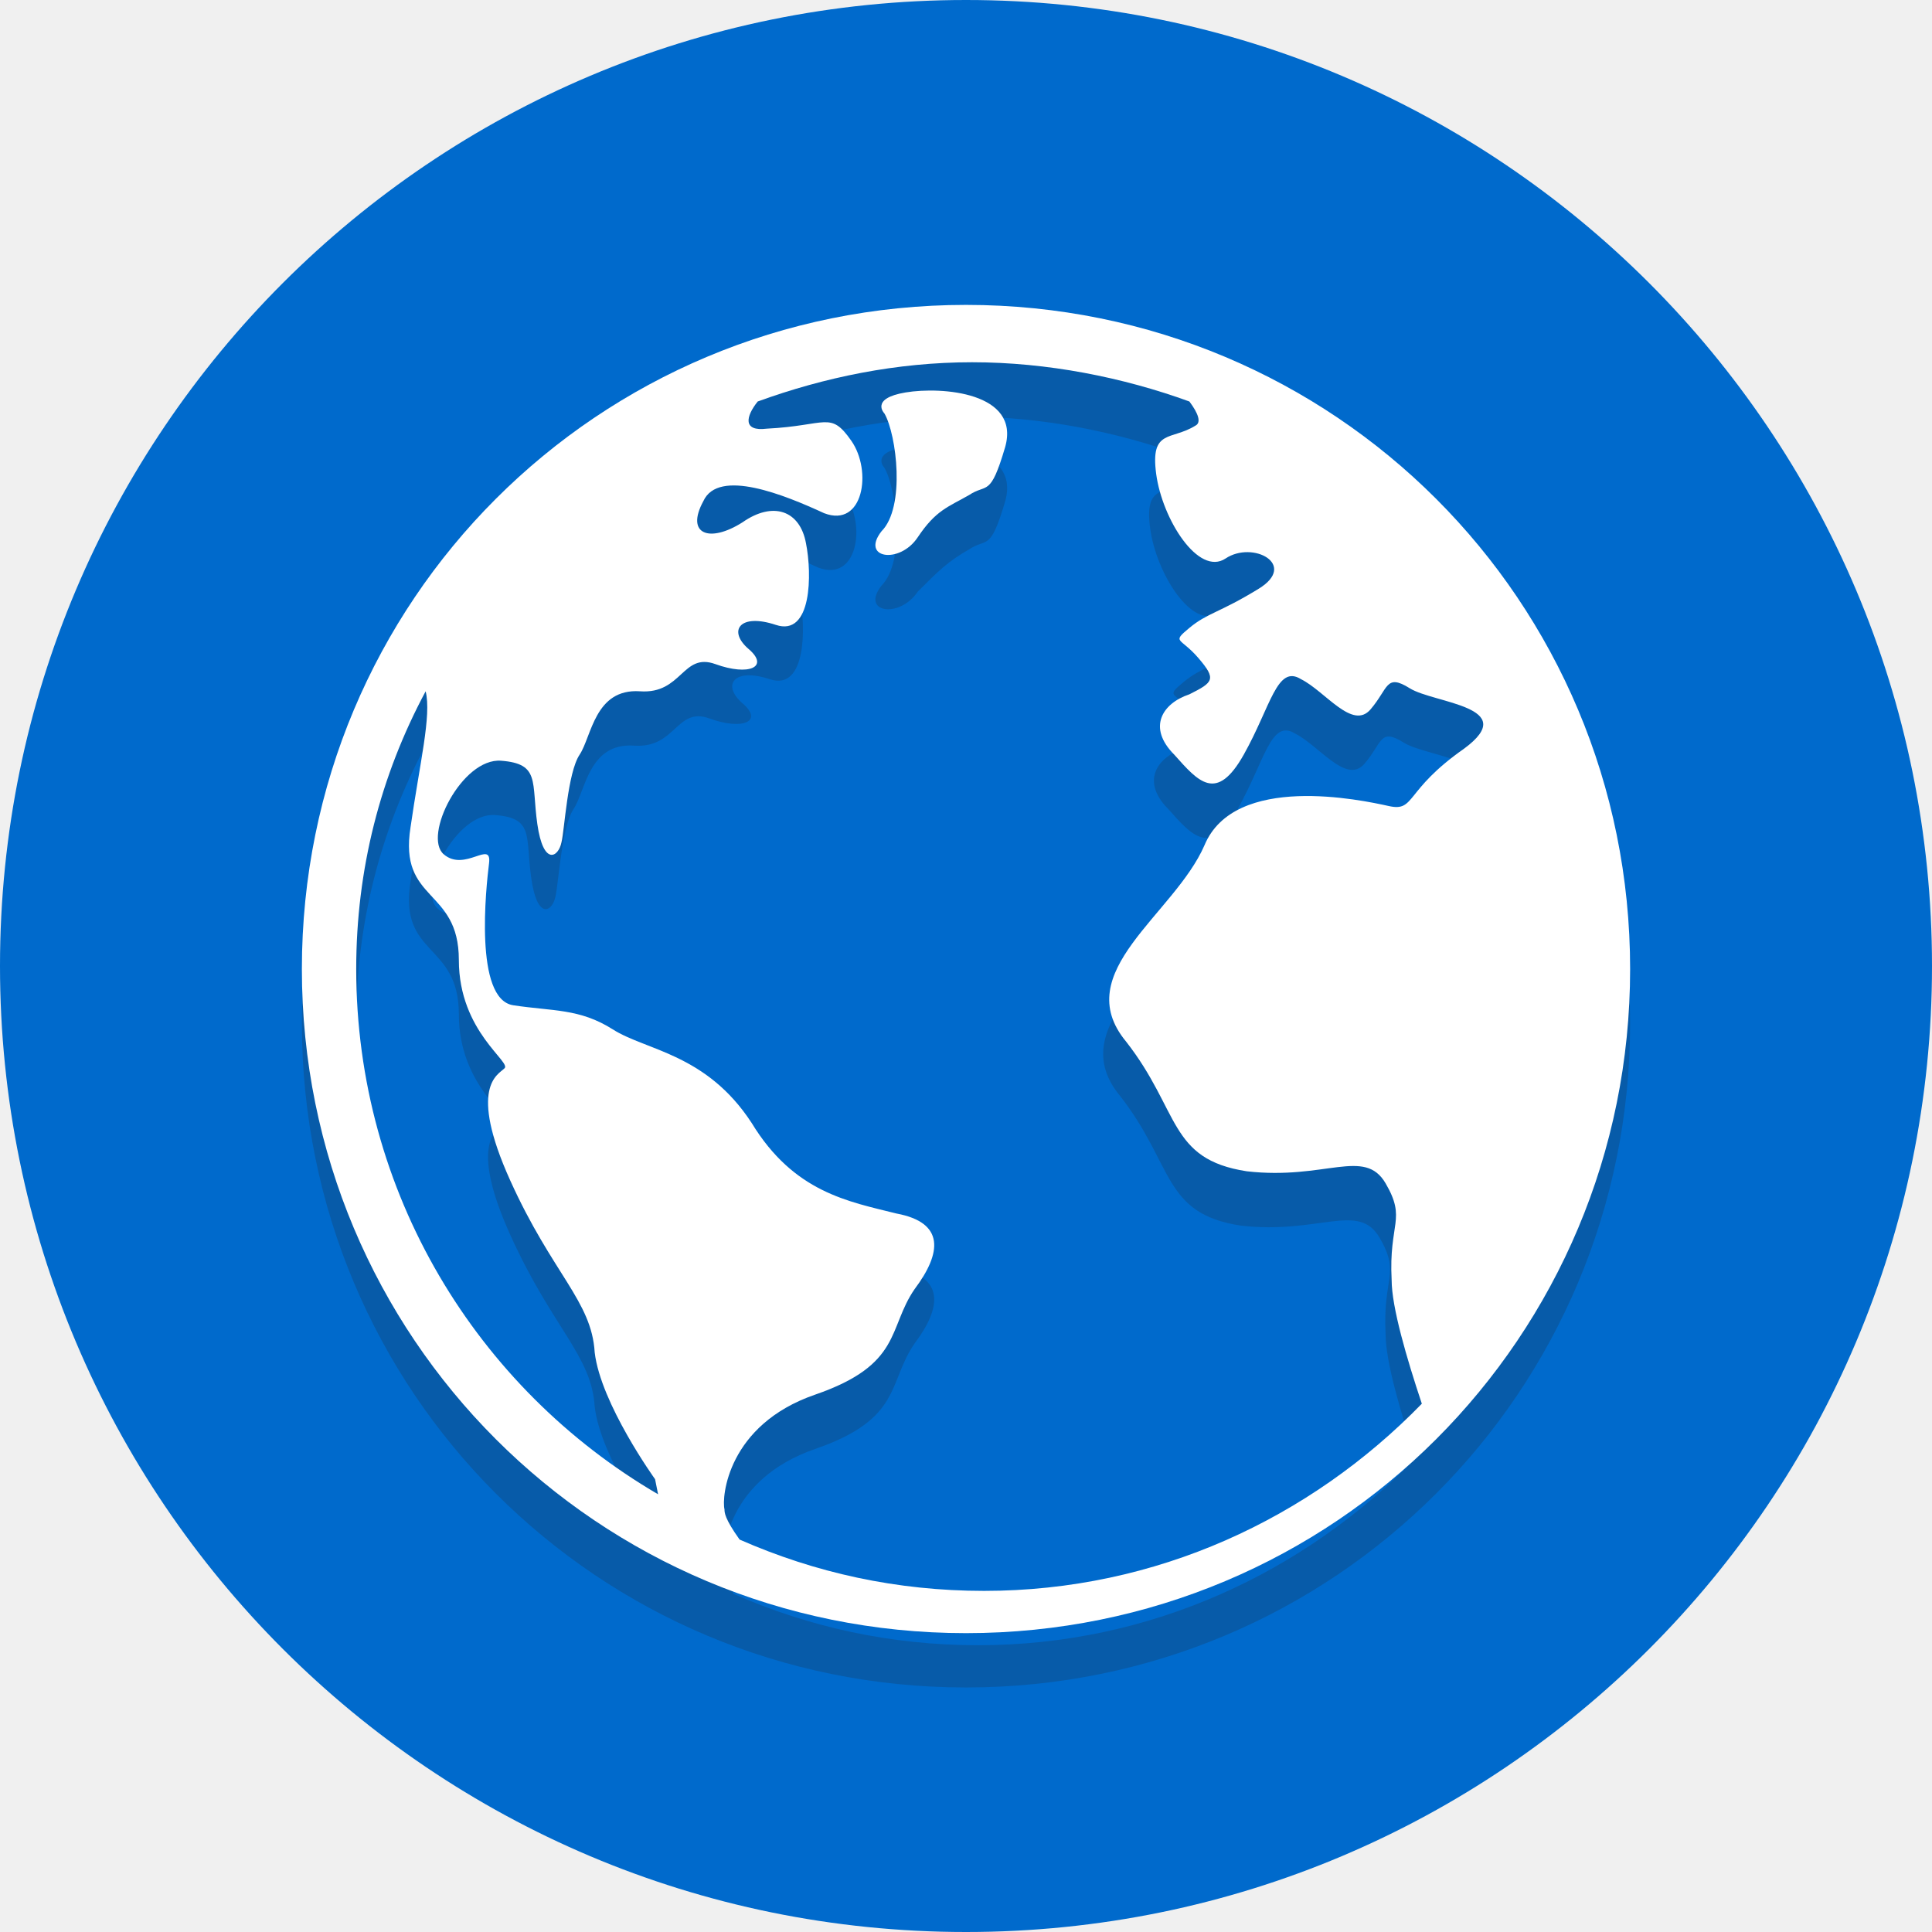
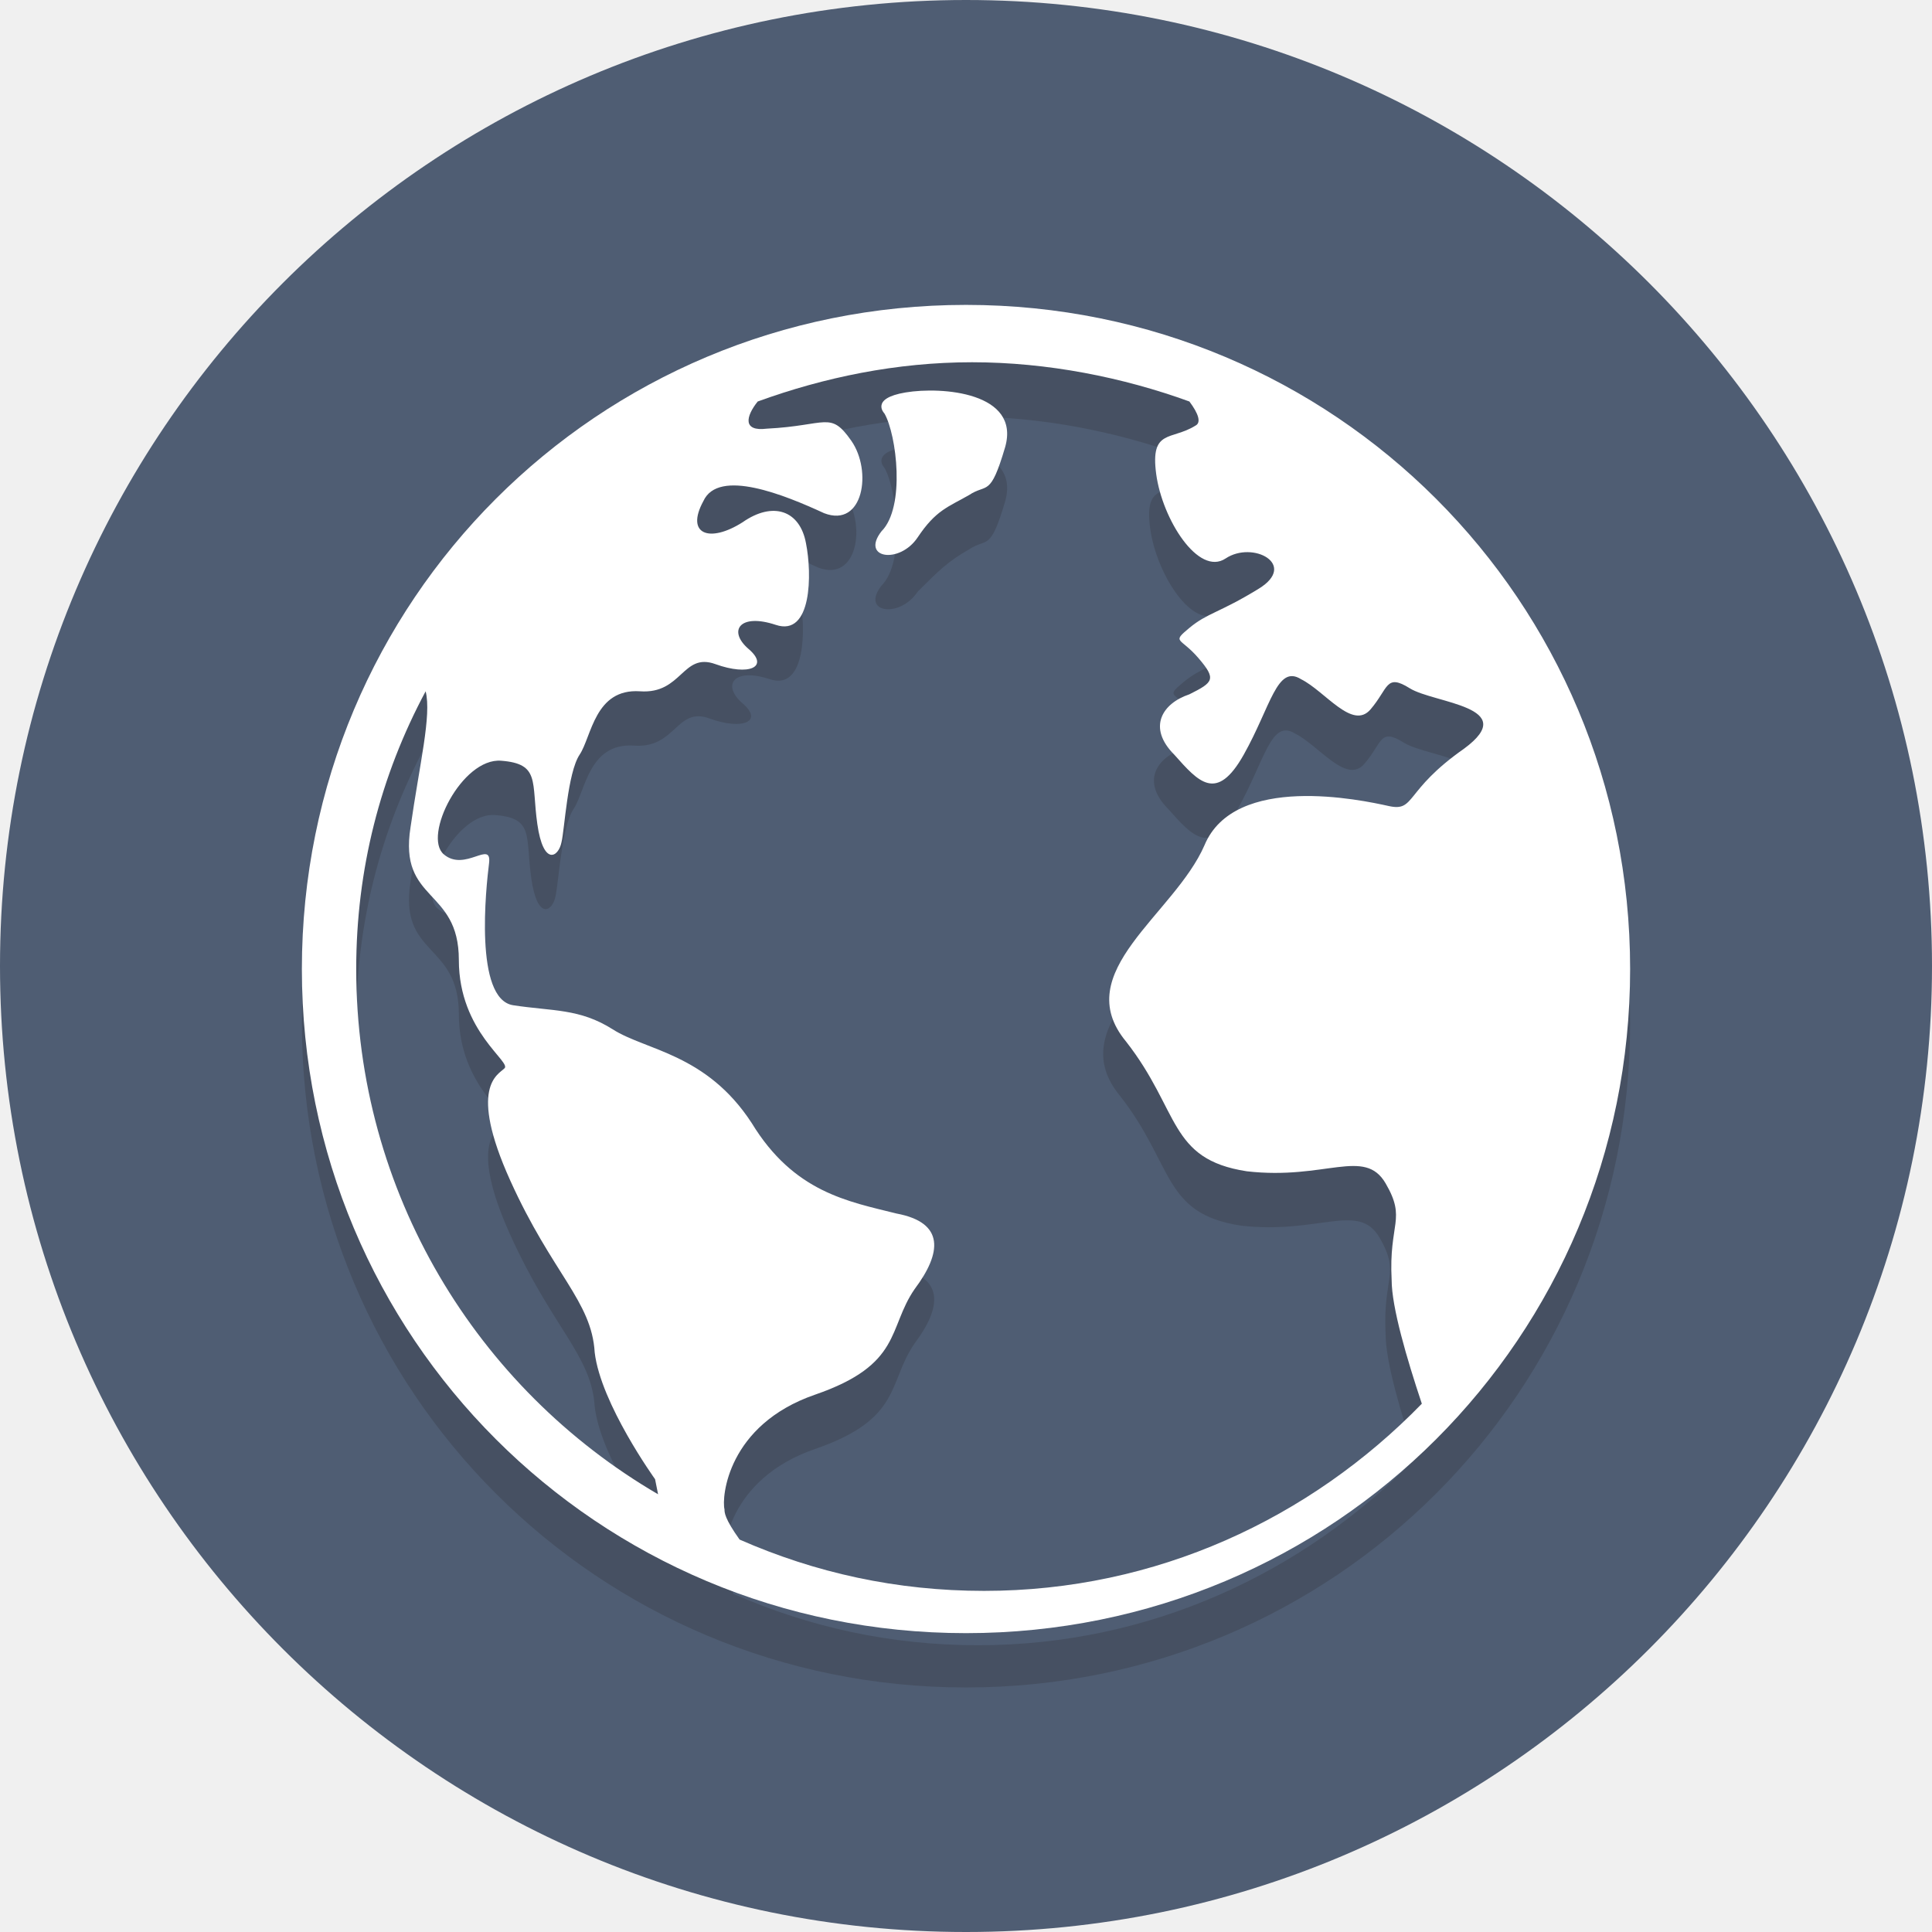
<svg xmlns="http://www.w3.org/2000/svg" height="256px" width="256px" version="1.1" viewBox="0 0 64 64" xml:space="preserve" fill="#000000">
  <g id="SVGRepo_bgCarrier" stroke-width="0" />
  <g id="SVGRepo_tracerCarrier" stroke-linecap="round" stroke-linejoin="round" />
  <g id="SVGRepo_iconCarrier">
-     <style type="text/css"> .st0{fill:#006acc;} .st1{opacity:0.2;} .st2{fill:#231F20;} .st3{fill:#FFFFFF;} </style>
+     <style type="text/css"> .st0{fill:#4F5D73;} .st1{opacity:0.2;} .st2{fill:#231F20;} .st3{fill:#FFFFFF;} </style>
    <g id="Layer_1">
      <g>
        <circle class="st0" cx="32" cy="32" r="32" />
      </g>
      <g class="st1">
        <g>
          <path class="st2" d="M32,11.9c-12.2,0-22,9.8-22,22s9.8,22,22,22c12.2,0,22-9.8,22-22S44.2,11.9,32,11.9z M14.1,24.7 c0.2,0.8-0.2,2.4-0.5,4.5c-0.4,2.5,1.6,2,1.6,4.4s1.8,3.4,1.5,3.6c-0.2,0.2-1.2,0.6,0.2,3.7c1.4,3.1,2.7,4,2.8,5.7 c0.2,1.7,2,4.2,2,4.2l0.1,0.5c-6-3.5-10-10-10-17.4C11.8,30.6,12.6,27.5,14.1,24.7z M24,51.8c-0.1-0.4,0.1-2.8,3-3.8 c2.9-1,2.4-2.2,3.3-3.5c0.9-1.2,1-2.2-0.6-2.5c-1.6-0.4-3.4-0.7-4.8-3c-1.5-2.3-3.5-2.4-4.6-3.1c-1.1-0.7-2-0.6-3.3-0.8 C15.5,35,16,31.2,16,30.4c0.1-0.8-0.8,0.3-1.5-0.3c-0.7-0.6,0.6-3.2,1.9-3.1c1.3,0.1,1,0.7,1.2,2.1c0.2,1.4,0.7,1.1,0.8,0.6 c0.1-0.4,0.2-2.3,0.6-2.9s0.5-2.2,2-2.1c1.4,0.1,1.4-1.3,2.5-0.9c1.1,0.4,1.8,0.1,1.1-0.5c-0.7-0.6-0.3-1.2,0.9-0.8 c1.2,0.4,1.2-1.7,1-2.7c-0.2-1.1-1.1-1.4-2.1-0.7c-1.1,0.7-1.9,0.4-1.3-0.7c0.5-1.1,2.7-0.2,4,0.4c1.3,0.5,1.6-1.4,0.9-2.4 c-0.7-1-0.8-0.5-2.8-0.4c-0.8,0.1-0.7-0.4-0.3-0.9c2.2-0.8,4.6-1.3,7.1-1.3c2.5,0,5,0.5,7.2,1.3c0.3,0.4,0.4,0.7,0.2,0.8 c-0.8,0.5-1.5,0.1-1.3,1.6c0.2,1.5,1.4,3.4,2.3,2.8c0.9-0.6,2.4,0.2,1.1,1c-1.3,0.8-1.7,0.8-2.3,1.3c-0.6,0.5-0.3,0.3,0.3,1 c0.6,0.7,0.5,0.8-0.3,1.2c-0.9,0.3-1.4,1.1-0.5,2c0.8,0.9,1.4,1.6,2.3,0c0.9-1.6,1.1-3,1.9-2.5c0.8,0.4,1.7,1.7,2.3,1 c0.6-0.7,0.5-1.2,1.3-0.7c0.8,0.5,3.7,0.6,1.8,2c-2,1.4-1.6,2.1-2.5,1.9c-0.9-0.2-5.1-1.1-6.1,1.3c-1,2.3-4.5,4.2-2.6,6.5 c1.8,2.3,1.4,3.9,4,4.3c2.6,0.3,3.9-0.8,4.6,0.4s0.1,1.3,0.2,3.2c0,0.9,0.5,2.6,1,4.1c-3.7,3.8-8.8,6.2-14.5,6.2 c-2.9,0-5.6-0.6-8.1-1.7C24,52.1,24,51.9,24,51.8z" />
        </g>
        <g>
          <path class="st2" d="M32.1,18.2c0.6-0.4,0.7,0.1,1.2-1.6c0.5-1.8-2.1-2-3.3-1.8c-1.2,0.2-0.7,0.7-0.7,0.7 c0.4,0.7,0.7,3.1-0.1,3.9c-0.7,0.9,0.6,1.1,1.2,0.2C31.1,18.9,31.4,18.6,32.1,18.2z" />
        </g>
      </g>
      <g>
        <g>
          <path class="st3" d="M32,10.1c-12.2,0-22,9.8-22,22s9.8,22,22,22c12.2,0,22-9.8,22-22S44.2,10.1,32,10.1z M14.1,22.9 c0.2,0.8-0.2,2.4-0.5,4.5c-0.4,2.5,1.6,2,1.6,4.4s1.8,3.4,1.5,3.6c-0.2,0.2-1.2,0.6,0.2,3.7c1.4,3.1,2.7,4,2.8,5.7 c0.2,1.7,2,4.2,2,4.2l0.1,0.5c-6-3.5-10-10-10-17.4C11.8,28.8,12.6,25.7,14.1,22.9z M24,50c-0.1-0.4,0.1-2.8,3-3.8 c2.9-1,2.4-2.2,3.3-3.5c0.9-1.2,1-2.2-0.6-2.5c-1.6-0.4-3.4-0.7-4.8-3c-1.5-2.3-3.5-2.4-4.6-3.1c-1.1-0.7-2-0.6-3.3-0.8 c-1.3-0.2-0.9-3.9-0.8-4.7c0.1-0.8-0.8,0.3-1.5-0.3c-0.7-0.6,0.6-3.2,1.9-3.1c1.3,0.1,1,0.7,1.2,2.1c0.2,1.4,0.7,1.1,0.8,0.6 c0.1-0.4,0.2-2.3,0.6-2.9c0.4-0.6,0.5-2.2,2-2.1c1.4,0.1,1.4-1.3,2.5-0.9c1.1,0.4,1.8,0.1,1.1-0.5c-0.7-0.6-0.3-1.2,0.9-0.8 c1.2,0.4,1.2-1.7,1-2.7c-0.2-1.1-1.1-1.4-2.1-0.7c-1.1,0.7-1.9,0.4-1.3-0.7c0.5-1.1,2.7-0.2,4,0.4c1.3,0.5,1.6-1.4,0.9-2.4 c-0.7-1-0.8-0.5-2.8-0.4c-0.8,0.1-0.7-0.4-0.3-0.9c2.2-0.8,4.6-1.3,7.1-1.3c2.5,0,5,0.5,7.2,1.3c0.3,0.4,0.4,0.7,0.2,0.8 c-0.8,0.5-1.5,0.1-1.3,1.6c0.2,1.5,1.4,3.4,2.3,2.8c0.9-0.6,2.4,0.2,1.1,1c-1.3,0.8-1.7,0.8-2.3,1.3c-0.6,0.5-0.3,0.3,0.3,1 c0.6,0.7,0.5,0.8-0.3,1.2c-0.9,0.3-1.4,1.1-0.5,2c0.8,0.9,1.4,1.6,2.3,0c0.9-1.6,1.1-3,1.9-2.5c0.8,0.4,1.7,1.7,2.3,1 c0.6-0.7,0.5-1.2,1.3-0.7c0.8,0.5,3.7,0.6,1.8,2c-2,1.4-1.6,2.1-2.5,1.9c-0.9-0.2-5.1-1.1-6.1,1.3c-1,2.3-4.5,4.2-2.6,6.5 c1.8,2.3,1.4,3.9,4,4.3c2.6,0.3,3.9-0.8,4.6,0.4c0.7,1.2,0.1,1.3,0.2,3.2c0,0.9,0.5,2.6,1,4.1c-3.7,3.8-8.8,6.2-14.5,6.2 c-2.9,0-5.6-0.6-8.1-1.7C24,50.3,24,50.1,24,50z" />
        </g>
        <g>
          <path class="st3" d="M32.1,16.4c0.6-0.4,0.7,0.1,1.2-1.6c0.5-1.8-2.1-2-3.3-1.8c-1.2,0.2-0.7,0.7-0.7,0.7 c0.4,0.7,0.7,3.1-0.1,3.9c-0.7,0.9,0.6,1.1,1.2,0.2S31.4,16.8,32.1,16.4z" />
        </g>
      </g>
    </g>
    <g id="Layer_2"> </g>
  </g>
</svg>
